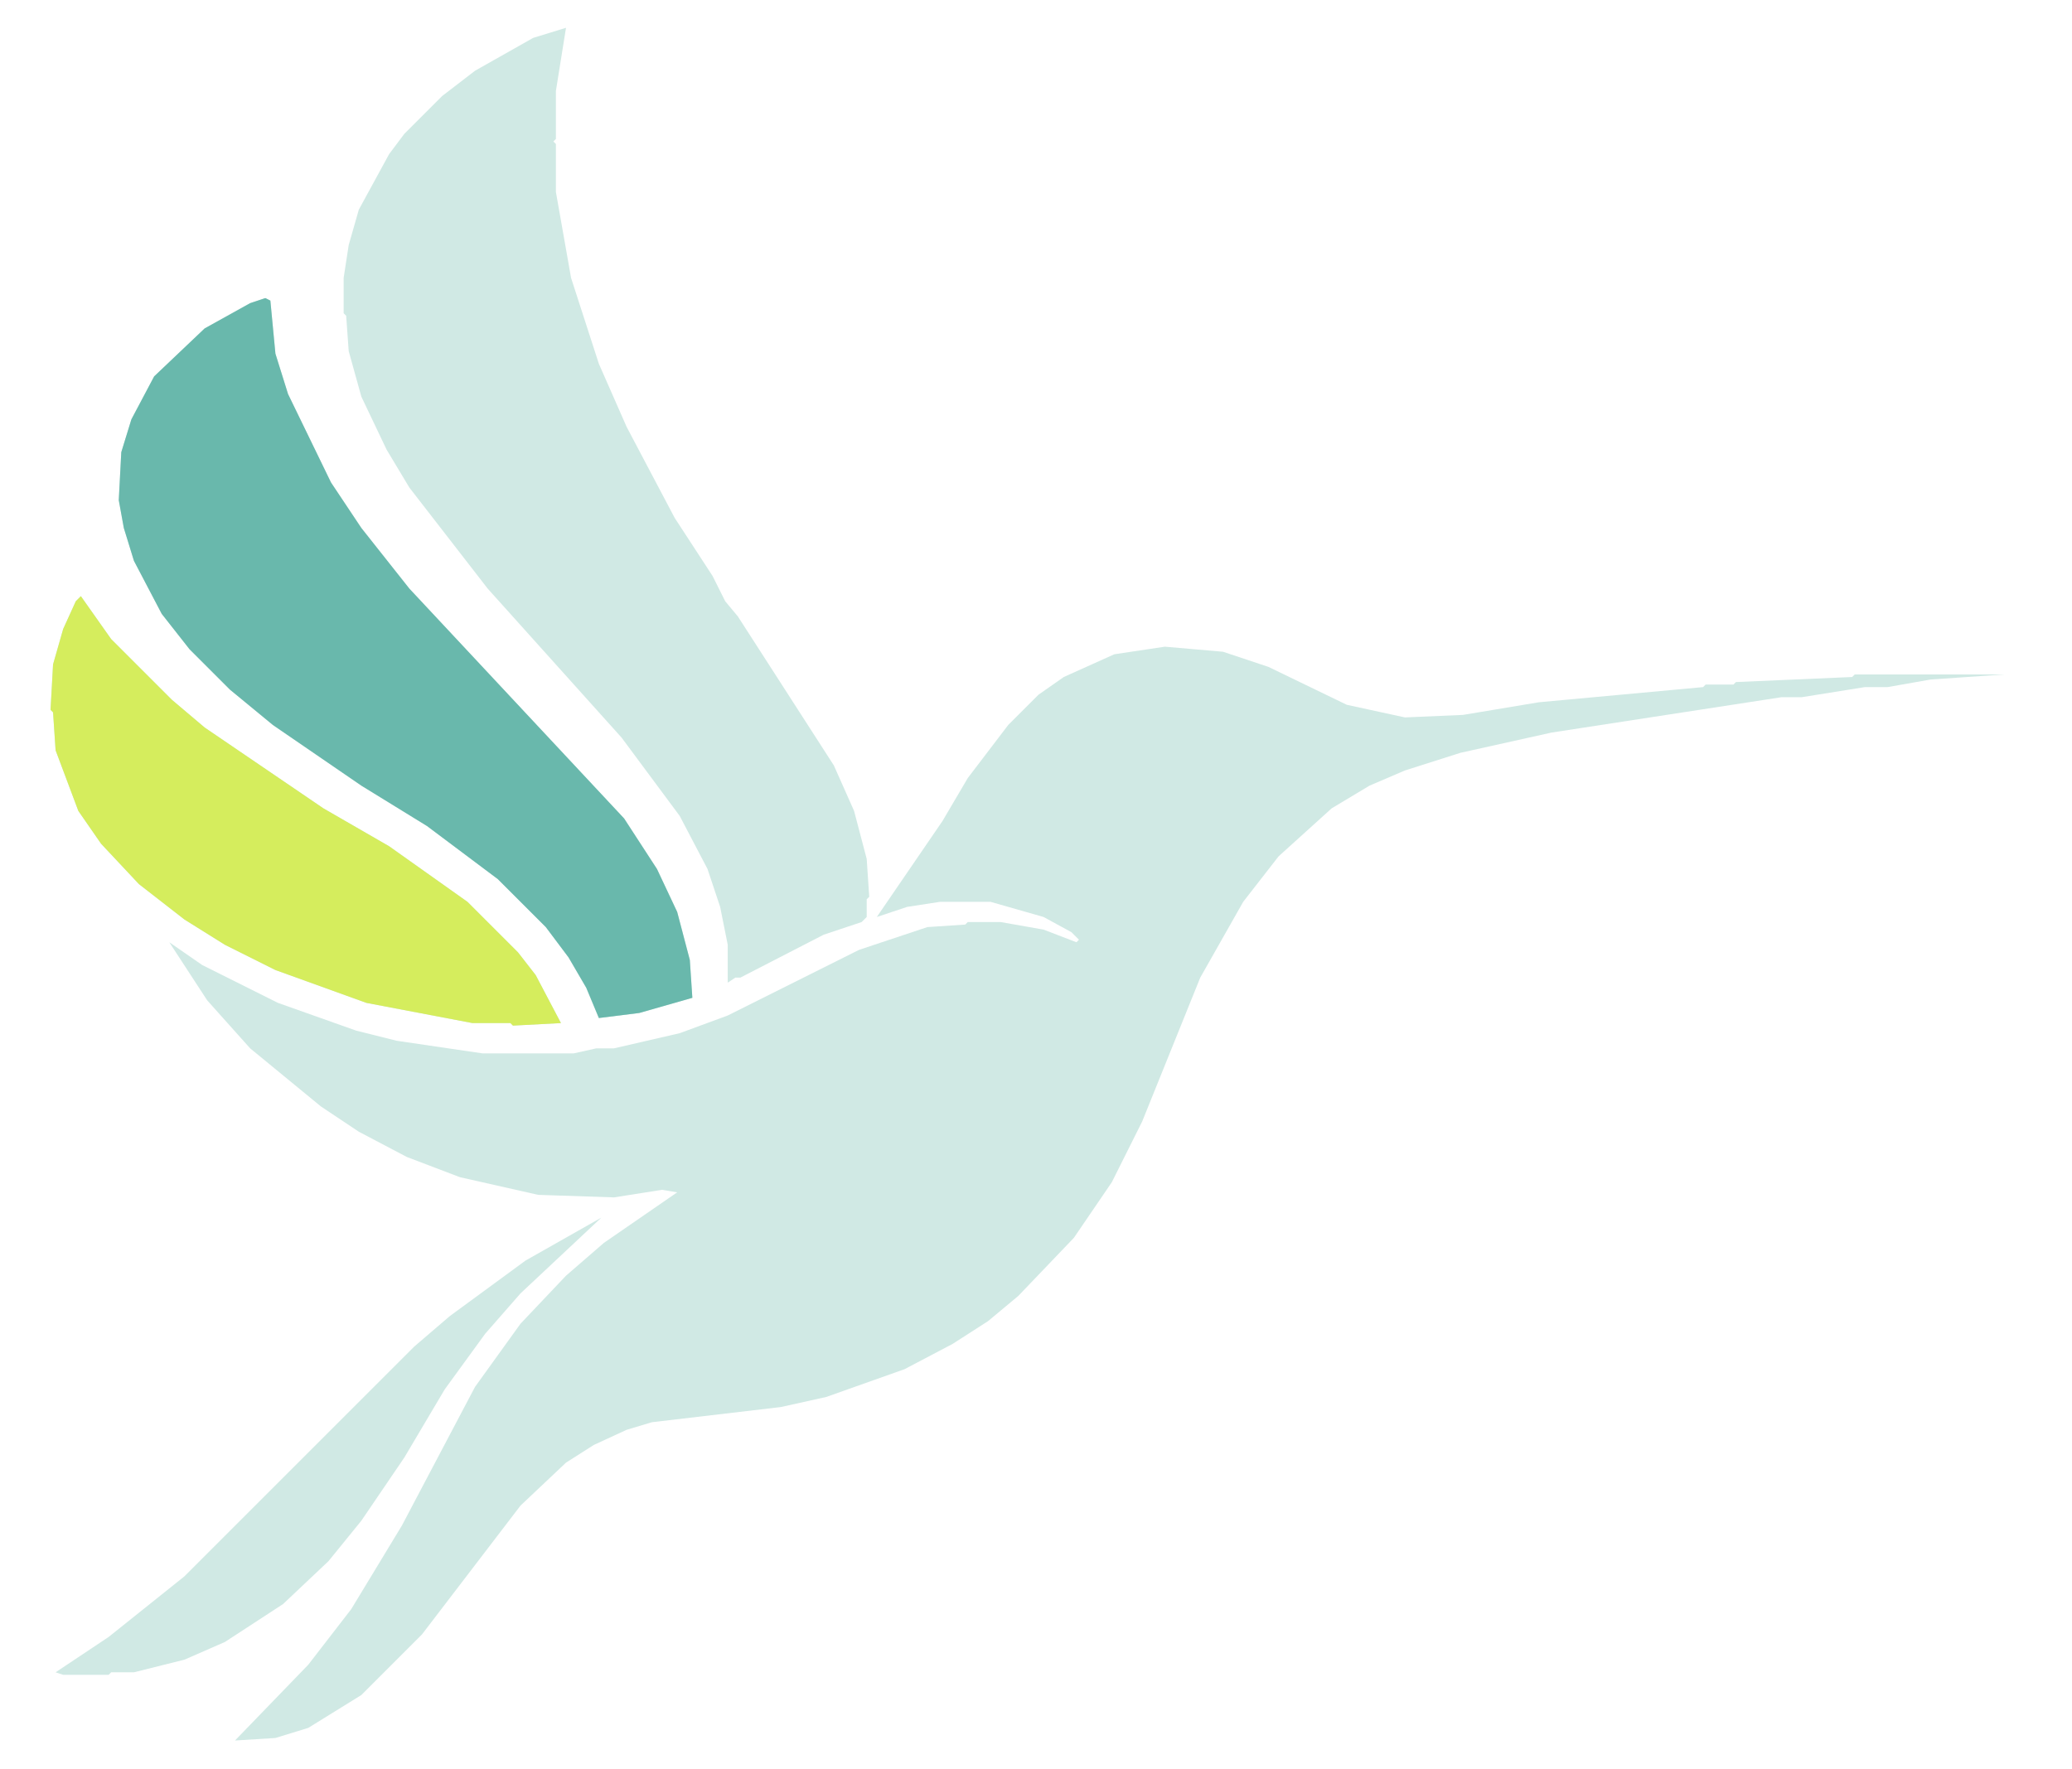
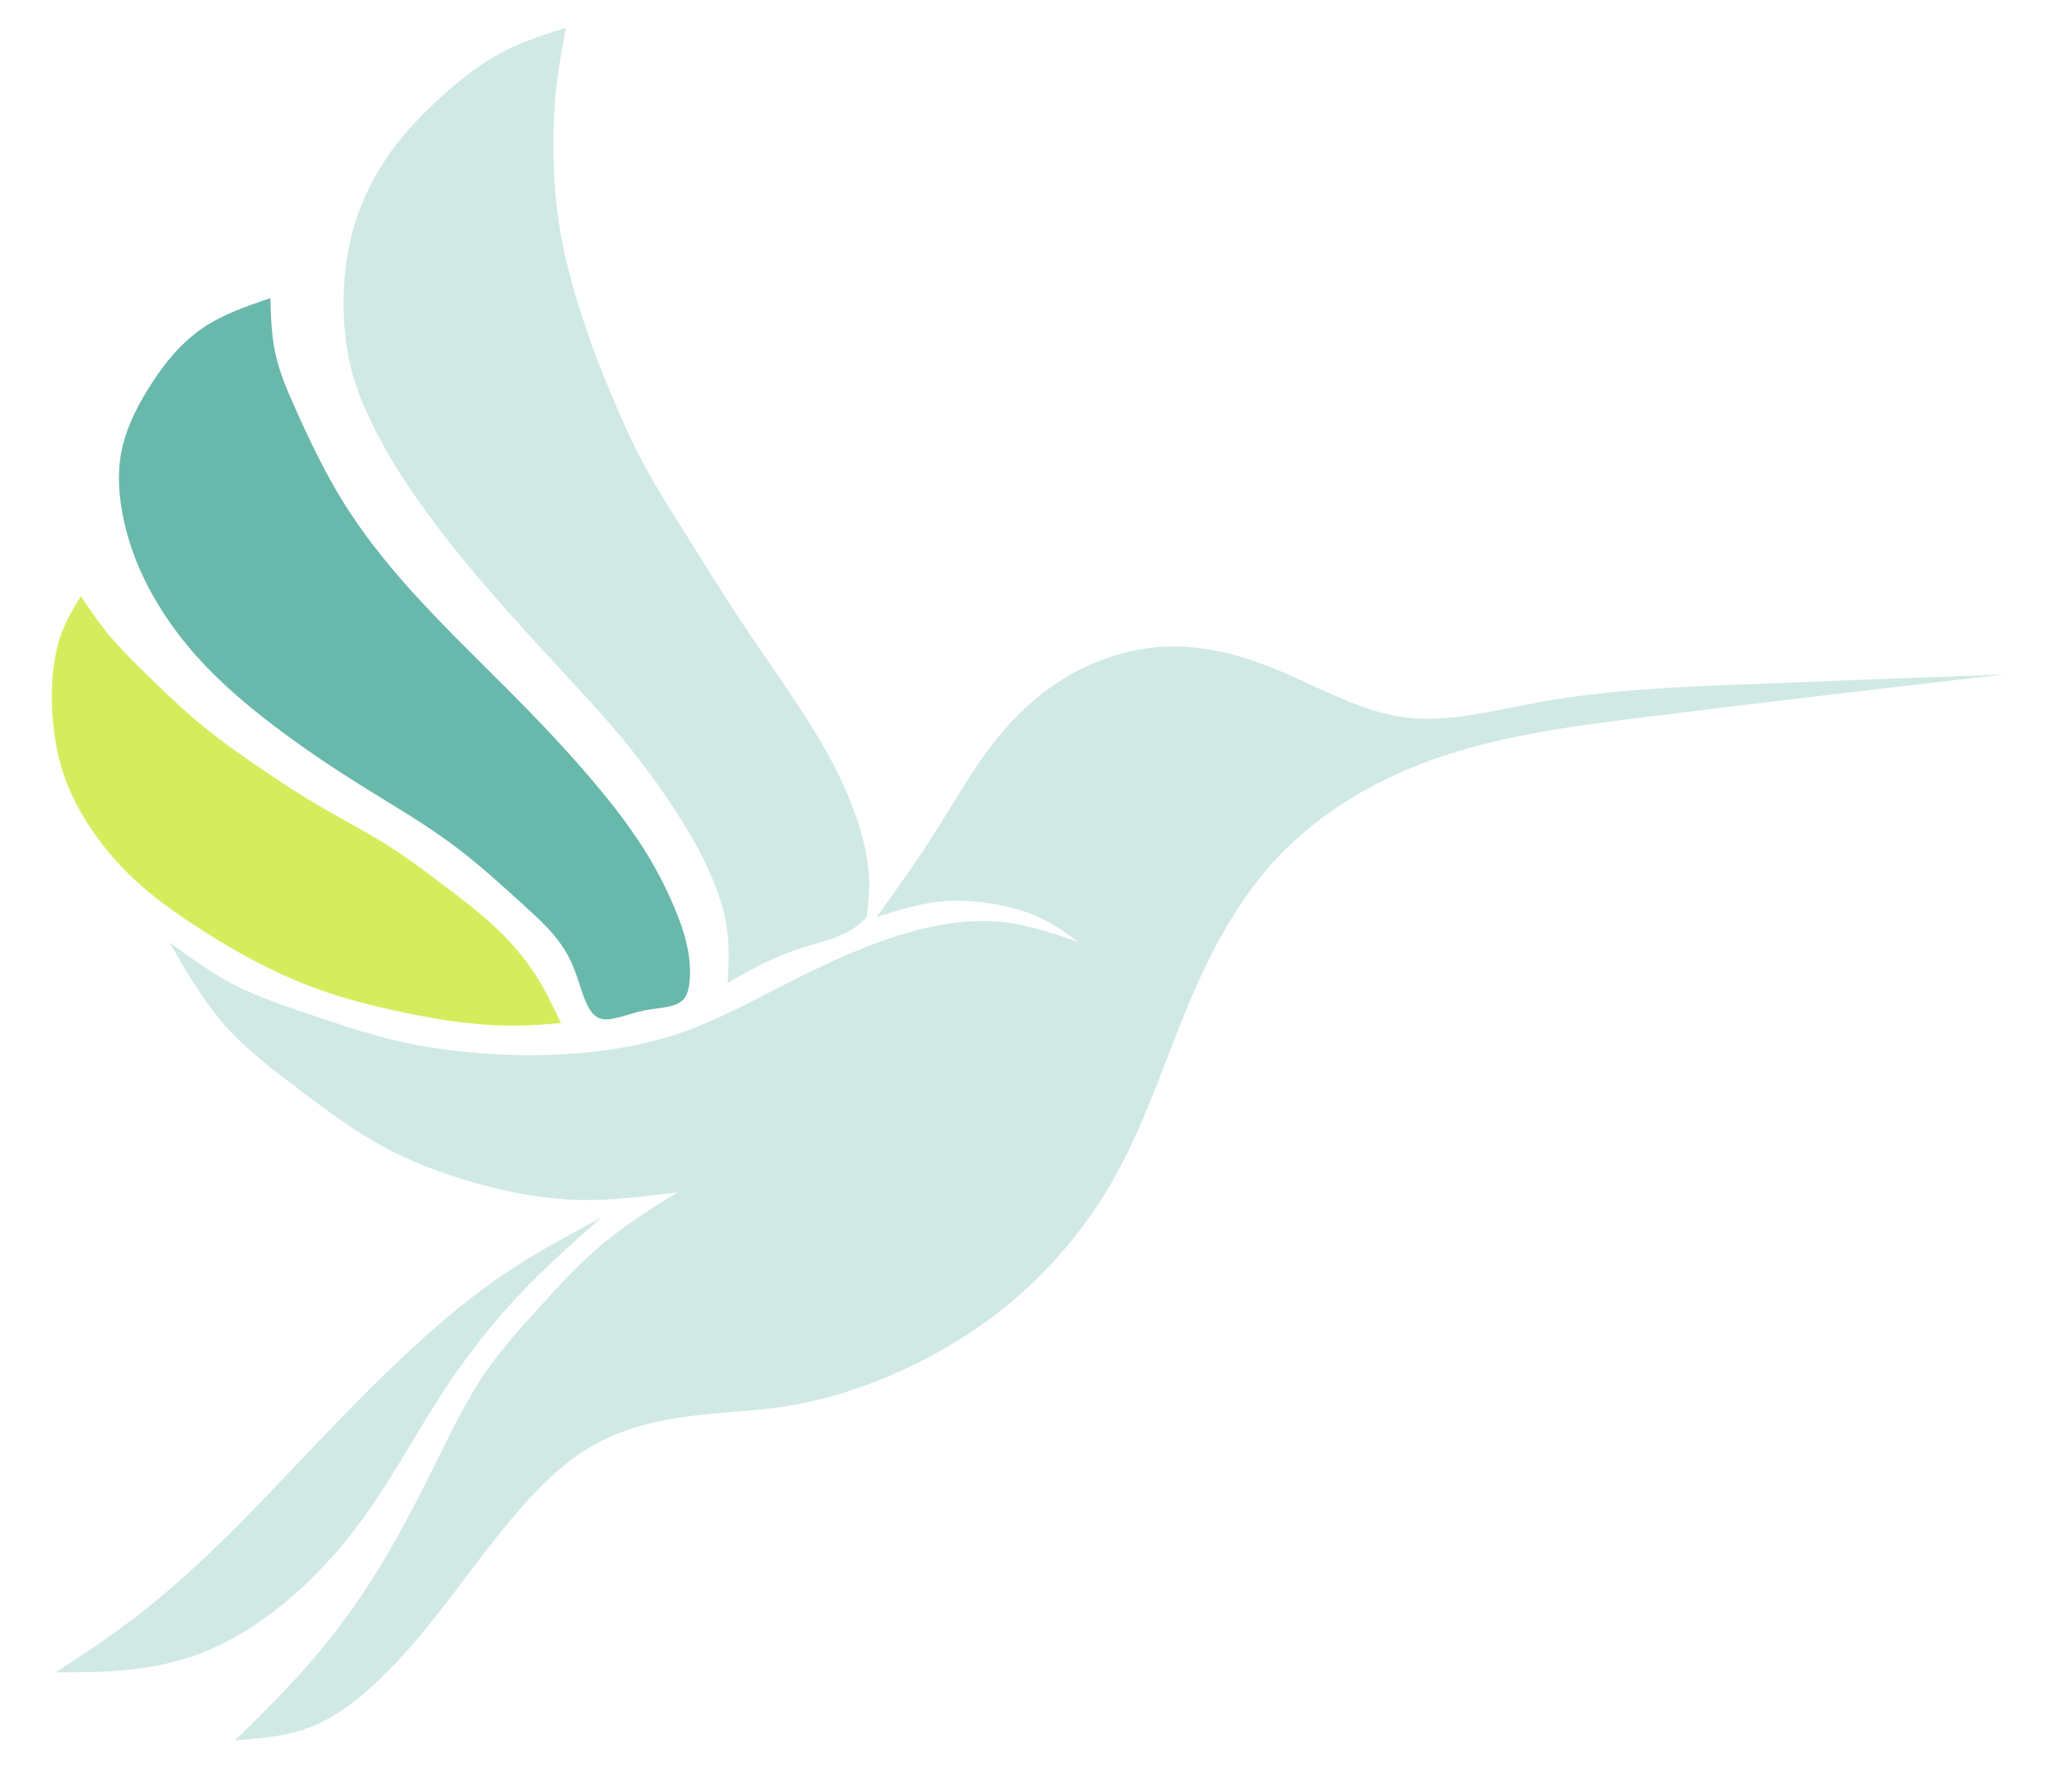
<svg xmlns="http://www.w3.org/2000/svg" viewBox="0 0 820 700" role="img" aria-label="Robbins Analytics">
  <g transform="translate(-500 -30)">
-     <path fill="#d0e9e4" d="M738,512 L708,529 L678,551 L664,563 L573,654 L543,678 L522,692 L525,693 L543,693 L544,692 L553,692 L573,687 L589,680 L612,665 L630,648 L643,632 L660,607 L676,580 L692,558 L706,542Z M1293,297 L1234,297 L1233,298 L1187,300 L1186,301 L1175,301 L1174,302 L1109,308 L1079,313 L1056,314 L1033,309 L1002,294 L984,288 L961,286 L941,289 L921,298 L911,305 L899,317 L883,338 L873,355 L847,393 L859,389 L872,387 L892,387 L913,393 L924,399 L927,402 L926,403 L913,398 L896,395 L883,395 L882,396 L867,397 L840,406 L788,432 L769,439 L743,445 L736,445 L727,447 L691,447 L657,442 L641,438 L610,427 L580,412 L567,403 L582,426 L599,445 L627,468 L642,478 L661,488 L682,496 L713,503 L743,504 L762,501 L768,502 L739,522 L724,535 L706,554 L688,579 L659,634 L639,667 L622,689 L593,719 L609,718 L622,714 L643,701 L667,677 L706,626 L724,609 L735,602 L748,596 L758,593 L809,587 L827,583 L858,572 L877,562 L891,553 L903,543 L925,520 L940,498 L952,474 L975,417 L992,387 L1006,369 L1027,350 L1042,341 L1056,335 L1078,328 L1114,320 L1205,306 L1213,306 L1238,302 L1247,302 L1264,299Z M530,268 L525,279 L521,293 L520,311 L521,312 L522,327 L531,351 L540,364 L555,380 L573,394 L589,404 L609,414 L645,427 L687,435 L702,435 L703,436 L722,435 L712,416 L705,407 L685,387 L654,365 L628,350 L581,318 L568,307 L544,283 L532,266Z M581,160 L561,179 L552,196 L548,209 L547,228 L549,239 L553,252 L564,273 L575,287 L591,303 L608,317 L643,341 L669,357 L697,378 L716,397 L725,409 L732,421 L737,433 L753,431 L774,425 L773,410 L768,391 L760,374 L747,354 L662,263 L643,239 L631,221 L614,186 L609,170 L607,149 L605,148 L599,150Z M724,41 L711,45 L688,58 L675,68 L660,83 L654,91 L642,113 L638,127 L636,140 L636,154 L637,155 L638,169 L643,187 L653,208 L662,223 L693,263 L746,322 L769,353 L780,374 L785,389 L788,404 L788,419 L791,417 L793,417 L826,400 L841,395 L843,393 L843,386 L844,385 L843,370 L838,351 L830,333 L792,274 L787,268 L782,258 L767,235 L748,199 L737,174 L726,140 L720,106 L720,87 L719,86 L720,85 L720,66Z" />
-     <path fill="#69b8ac" d="M581,160 L561,179 L552,196 L548,209 L547,228 L549,239 L553,252 L564,273 L575,287 L591,303 L608,317 L643,341 L669,357 L697,378 L716,397 L725,409 L732,421 L737,433 L753,431 L774,425 L773,410 L768,391 L760,374 L747,354 L662,263 L643,239 L631,221 L614,186 L609,170 L607,149 L605,148 L599,150Z" />
-     <path fill="#d5ed5d" d="M530,268 L525,279 L521,293 L520,311 L521,312 L522,327 L531,351 L540,364 L555,380 L573,394 L589,404 L609,414 L645,427 L687,435 L702,435 L703,436 L722,435 L712,416 L705,407 L685,387 L654,365 L628,350 L581,318 L568,307 L544,283 L532,266Z" />
+     <path fill="#d0e9e4" d="M738,512C725.068,518.925 712.135,525.85 700,534C687.612,542.32 676.055,551.917 665,562C649.304,576.317 634.621,591.615 620,607C604.729,623.069 589.526,639.234 573,654C563.448,662.535 553.454,670.603 543,678C536.132,682.86 529.066,687.43 522,692C531.681,692.003 541.362,692.007 551,691C560.187,690.04 569.334,688.163 578,685C590.359,680.489 601.738,673.364 612,665C623.779,655.4 634.085,644.168 643,632C655.126,615.449 664.678,597.165 676,580C684.901,566.506 694.896,553.702 706,542C716.06,531.398 727.03,521.699 738,512Z" />
+     <path fill="#d0e9e4" d="M1293,297C1257.912,298.301 1222.825,299.601 1188,301C1161.715,302.056 1135.58,303.167 1109,308C1091.124,311.25 1073.047,316.184 1056,314C1036.885,311.551 1019.064,300.154 1000,293C987.37,288.261 974.195,285.384 961,286C947.412,286.635 933.803,290.974 922,298C911.142,304.464 901.811,313.201 894,323C885.285,333.933 878.463,346.188 871,358C863.438,369.969 855.219,381.485 847,393C854.924,390.47 862.848,387.941 871,387C878.586,386.125 886.37,386.625 894,388C900.603,389.19 907.091,391.034 913,394C917.936,396.478 922.468,399.739 927,403C917.121,399.563 907.242,396.126 897,395C889.076,394.129 880.934,394.641 873,396C863.381,397.647 854.068,400.539 845,404C833.016,408.574 821.459,414.144 810,420C796.545,426.876 783.224,434.148 769,439C755.851,443.486 741.929,445.904 728,447C715.662,447.971 703.319,447.903 691,447C679.558,446.161 668.139,444.602 657,442C644.799,439.15 632.935,435.051 621,431C611.462,427.763 601.878,424.557 593,420C583.832,415.294 575.416,409.147 567,403C573.944,414.971 580.888,426.942 590,437C598.186,446.036 608.121,453.529 618,461C628.403,468.867 638.742,476.711 650,483C661.574,489.466 674.118,494.289 687,498C700.738,501.958 714.86,504.652 729,505C741.99,505.32 754.995,503.66 768,502C758.003,508.268 748.006,514.537 739,522C729.6,529.79 721.279,538.881 713,548C705.966,555.747 698.962,563.514 693,572C684.714,583.793 678.441,596.973 672,610C664.565,625.039 656.908,639.873 648,654C640.25,666.289 631.554,678.043 622,689C612.857,699.486 602.928,709.243 593,719C602.961,718.182 612.921,717.364 622,714C632.439,710.132 641.712,702.899 650,695C660.069,685.403 668.684,674.824 677,664C686.794,651.253 696.174,638.167 707,626C715.246,616.732 724.331,607.997 735,602C745.614,596.034 757.796,592.779 770,591C783.041,589.099 796.106,588.883 809,587C825.853,584.539 842.412,579.23 858,572C874.285,564.447 889.509,554.797 903,543C917.681,530.163 930.308,514.783 940,498C954.68,472.58 962.628,443.94 975,417C983.012,399.555 992.879,382.822 1006,369C1019.884,354.374 1037.412,343.008 1056,335C1085.61,322.244 1117.91,318.011 1150,314C1197.979,308.003 1245.49,302.501 1293,297Z" />
+     <path fill="#d0e9e4" d="M724,41C715.79,43.578 707.58,46.155 700,50C690.889,54.621 682.688,61.072 675,68C667.227,75.005 659.979,82.497 654,91C647.818,99.792 642.993,109.663 640,120C637.463,128.761 636.242,137.857 636,147C635.741,156.767 636.6,166.588 639,176C641.583,186.132 645.953,195.789 651,205C656.353,214.769 662.467,224.035 669,233C676.54,243.348 684.639,253.295 693,263C701.784,273.196 710.858,283.125 720,293C728.822,302.529 737.708,312.008 746,322C753.92,331.543 761.298,341.555 768,352C773.319,360.291 778.212,368.856 782,378C784.925,385.061 787.191,392.468 788,400C788.674,406.276 788.337,412.638 788,419C796.661,414.122 805.323,409.244 815,406C824.117,402.944 834.135,401.338 841,395C841.688,394.365 842.344,393.683 843,393C843.504,388.667 844.008,384.334 844,380C843.986,372.24 842.329,364.479 840,357C837.406,348.671 833.977,340.692 830,333C824.438,322.244 817.803,312.05 811,302C804.669,292.647 798.193,283.418 792,274C785.501,264.116 779.313,254.023 773,244C767.176,234.754 761.245,225.569 756,216C750.341,205.676 745.479,194.907 741,184C736.55,173.163 732.477,162.191 729,151C725.542,139.868 722.672,128.52 721,117C719.608,107.412 719.045,97.706 719,88C718.966,80.647 719.229,73.294 720,66C720.886,57.615 722.443,49.307 724,41Z" />
+     <path fill="#69b8ac" d="M607,148C597.501,151.246 588.002,154.492 580,160C570.981,166.208 563.866,175.29 558,185C553.42,192.581 549.603,200.546 548,209C546.334,217.785 547.059,227.098 549,236C551.068,245.486 554.517,254.506 559,263C564.14,272.74 570.639,281.788 578,290C586.999,300.039 597.285,308.829 608,317C619.266,325.592 631.005,333.5 643,341C655.466,348.794 668.208,356.149 680,365C689.86,372.401 699.056,380.85 708,389C715.424,395.765 722.674,402.325 727,413C730.16,420.798 731.759,430.792 737,433C741.277,434.802 747.979,431.418 755,430C761.449,428.697 768.168,429.052 771,425C772.393,423.007 772.846,419.947 773,417C773.476,407.889 771.098,399.859 768,392C764.74,383.729 760.683,375.648 756,368C750.38,358.821 743.859,350.264 737,342C725.394,328.016 712.822,314.868 700,302C687.186,289.14 674.122,276.559 662,263C652.471,252.342 643.525,241.08 636,229C628.687,217.261 622.717,204.751 617,192C613.782,184.823 610.645,177.571 609,170C607.447,162.856 607.224,155.428 607,148Z" />
+     <path fill="#d5ed5d" d="M532,266C529.428,270.229 526.856,274.459 525,279C522.804,284.372 521.61,290.18 521,296C520.301,302.666 520.368,309.347 521,316C521.644,322.785 522.877,329.539 525,336C527.56,343.791 531.416,351.154 536,358C540.891,365.305 546.611,372.022 553,378C559.767,384.332 567.283,389.837 575,395C583.092,400.414 591.404,405.452 600,410C608.712,414.609 617.716,418.716 627,422C636.452,425.344 646.195,427.834 656,430C665.591,432.119 675.243,433.927 685,435C691.971,435.767 698.995,436.158 706,436C711.341,435.88 716.671,435.44 722,435C718.929,428.51 715.858,422.02 712,416C707.79,409.43 702.643,403.421 697,398C690.154,391.424 682.576,385.715 675,380C668.122,374.812 661.244,369.619 654,365C645.574,359.627 636.653,355.03 628,350C618.404,344.422 609.139,338.311 600,332C593.52,327.525 587.103,322.95 581,318C572.581,311.171 564.759,303.628 557,296C551.773,290.861 546.575,285.684 542,280C538.411,275.541 535.206,270.771 532,266Z" />
  </g>
</svg>
